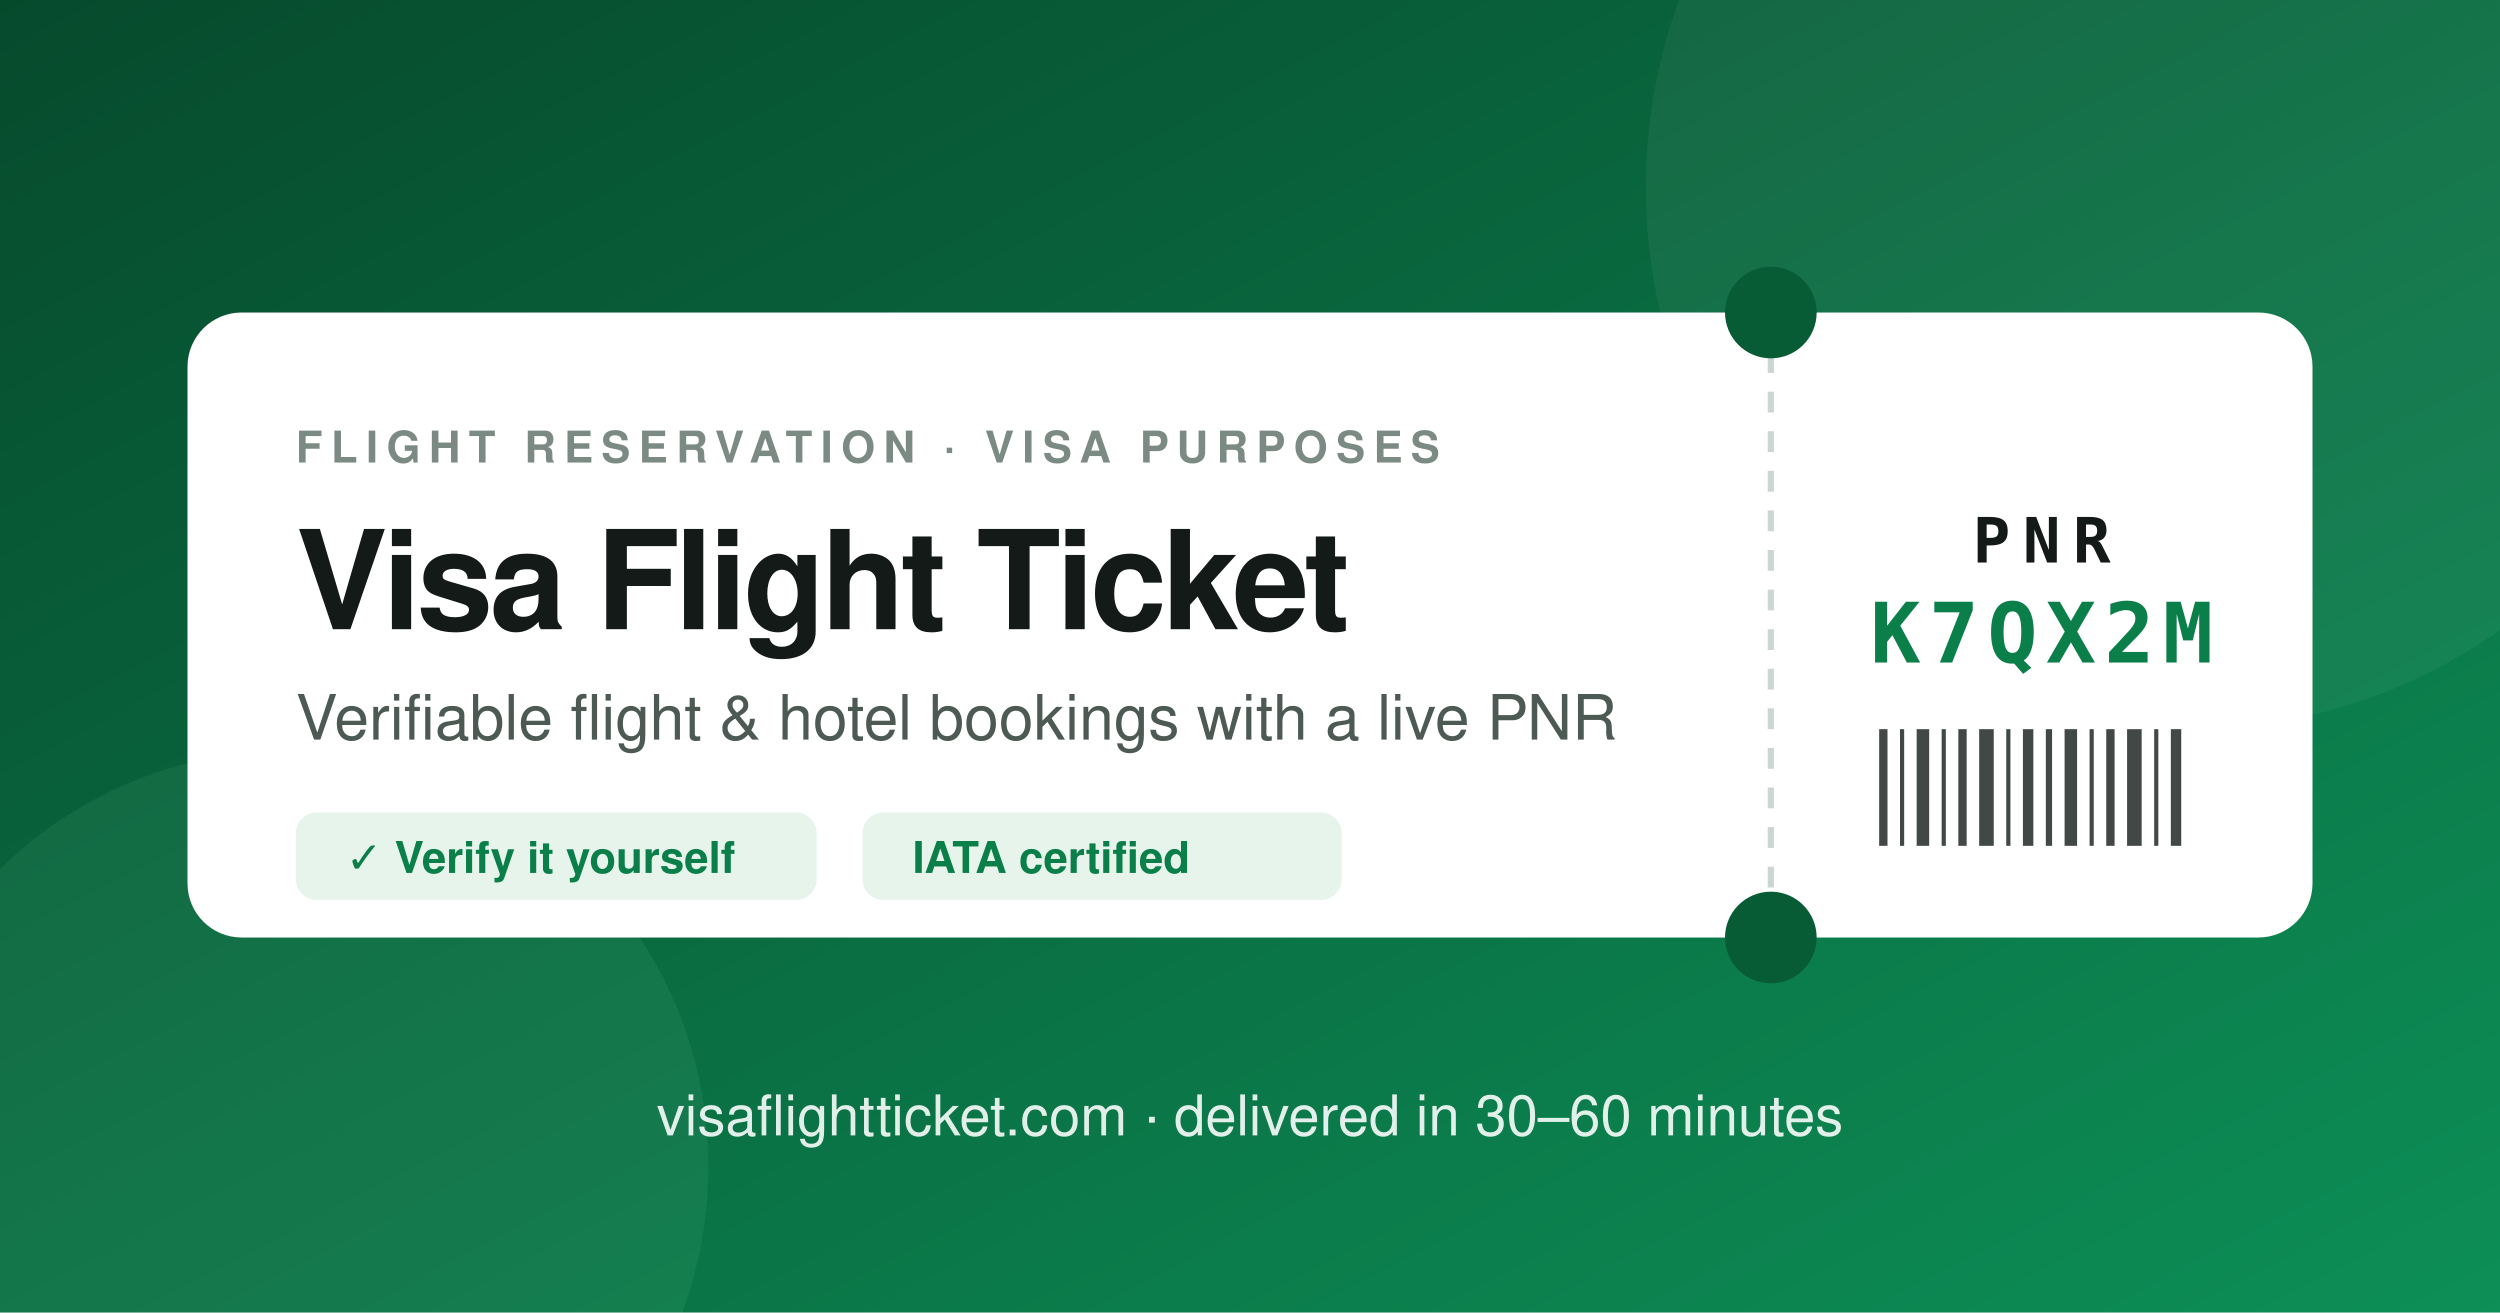
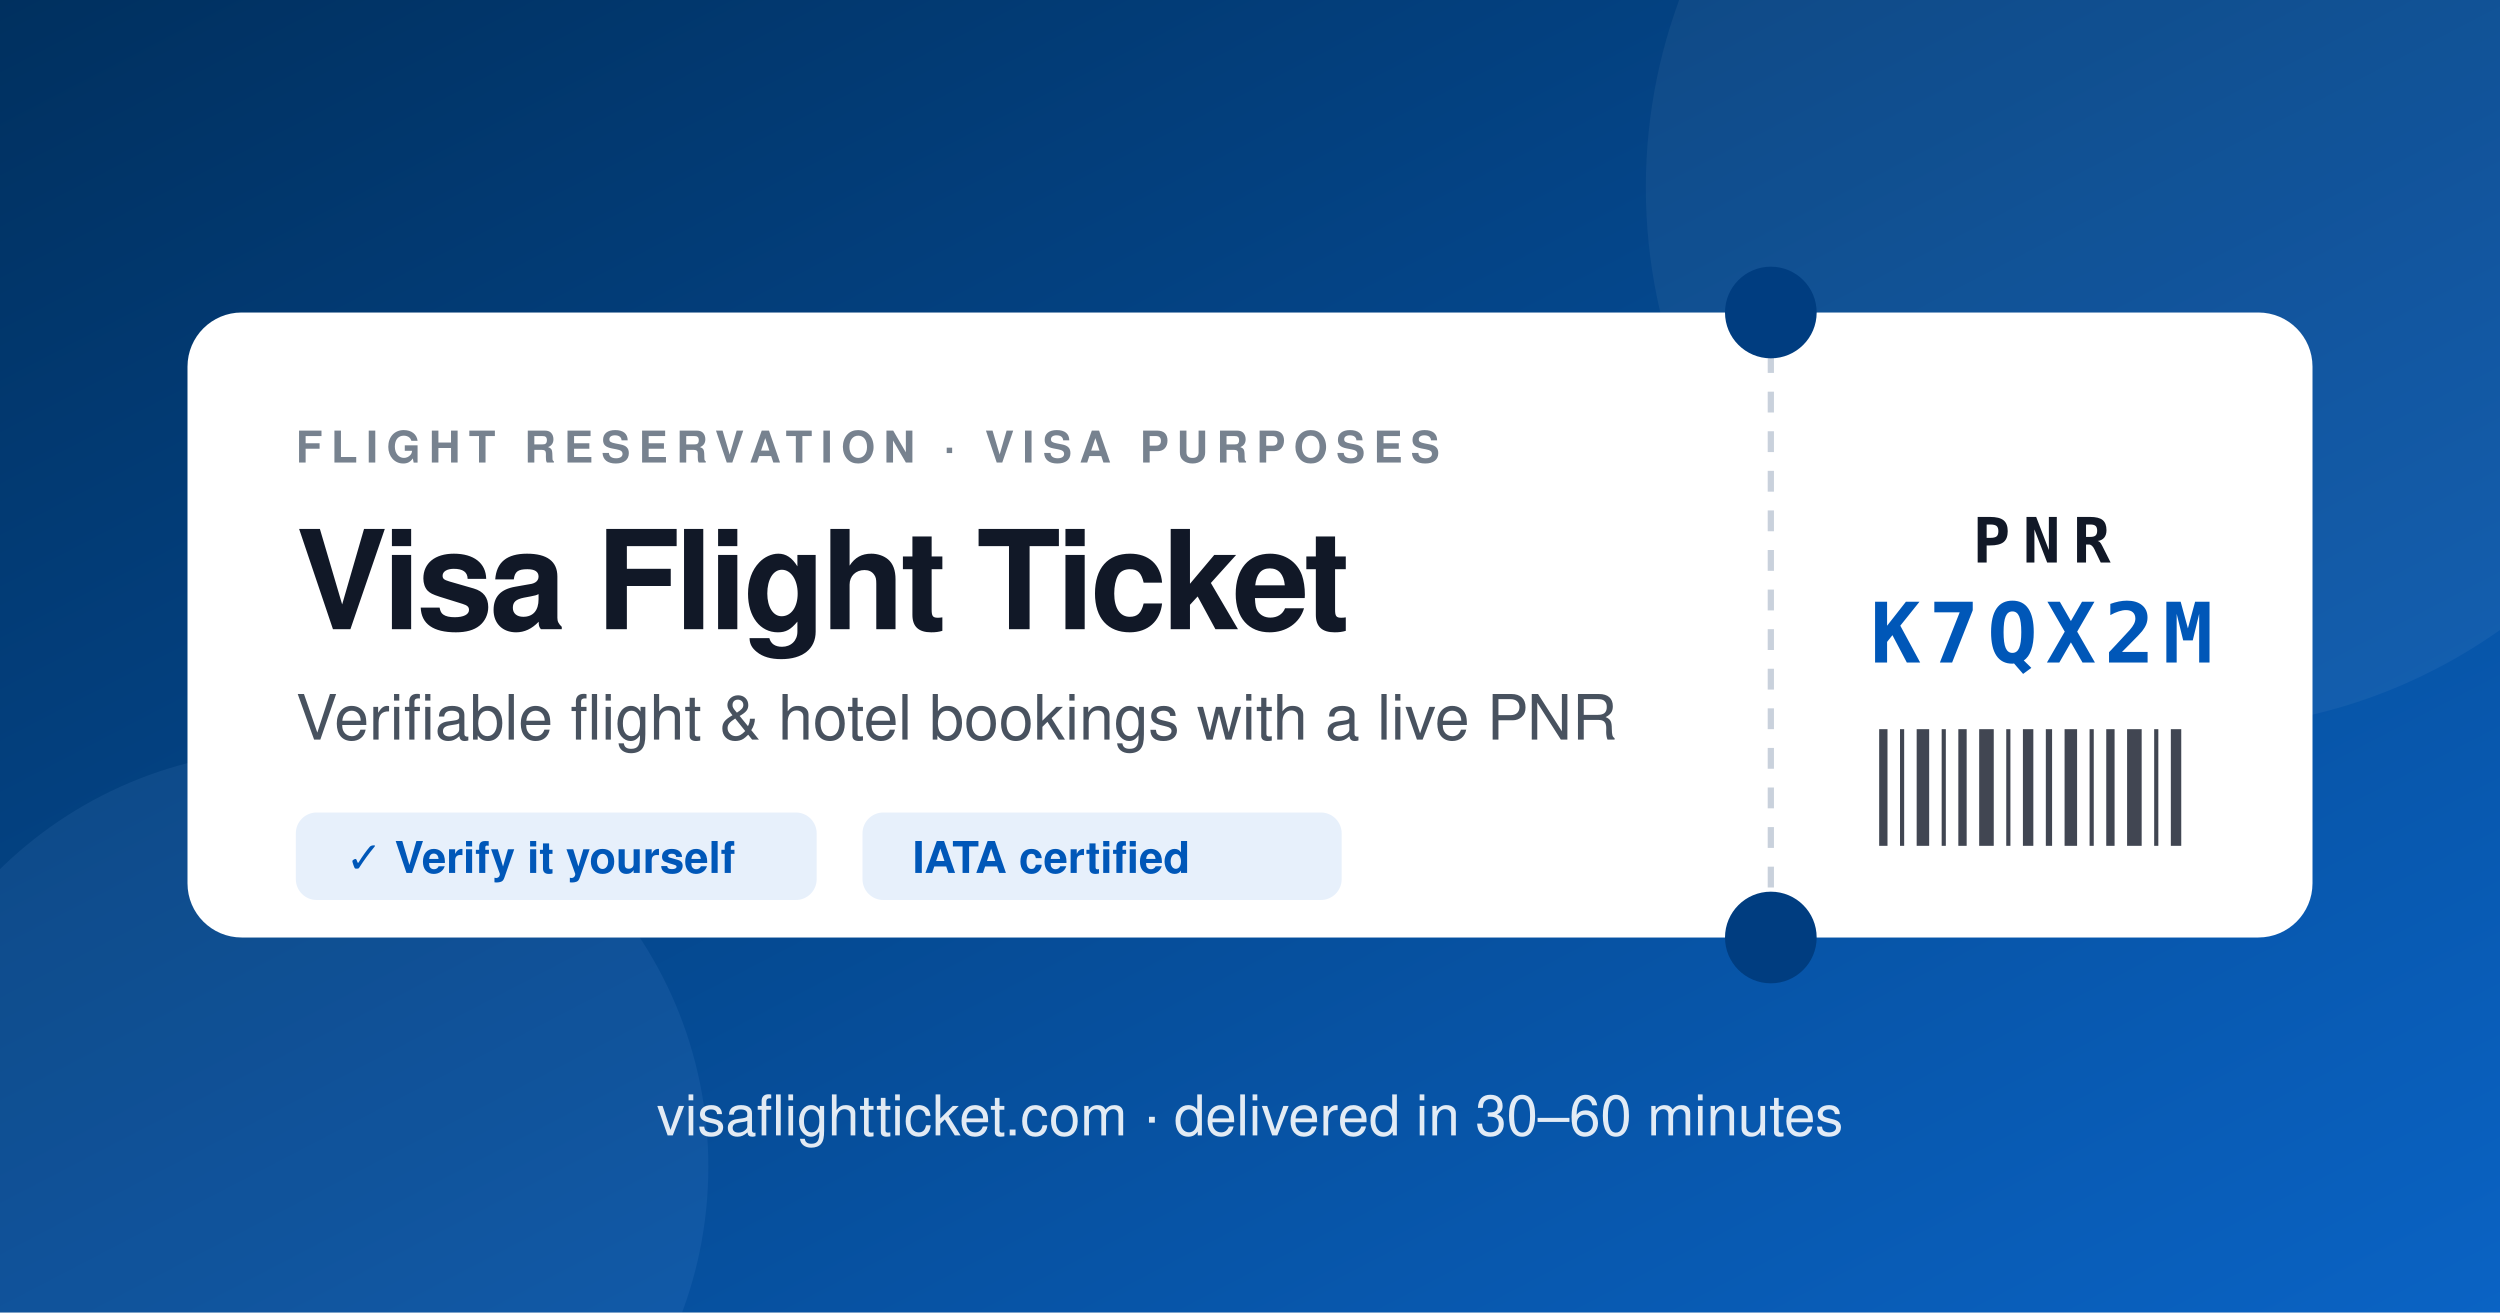
<svg xmlns="http://www.w3.org/2000/svg" viewBox="0 0 1200 630" width="1200" height="630">
  <defs>
    <linearGradient id="bg" x1="0" y1="0" x2="1" y2="1">
-       <stop offset="0" stop-color="#064a2c" />
-       <stop offset="1" stop-color="#0d8f57" />
+       <stop offset="0" stop-color="#00305f" />
+       <stop offset="1" stop-color="#0a63c4" />
    </linearGradient>
  </defs>
  <rect width="1200" height="630" fill="url(#bg)" />
  <circle cx="1050" cy="90" r="260" fill="#ffffff" opacity=".05" />
-   <circle cx="140" cy="560" r="200" fill="#8fe0b6" opacity=".08" />
+   <circle cx="140" cy="560" r="200" fill="#8fbeff" opacity=".08" />
  <g transform="translate(90,150)">
    <rect x="0" y="0" width="1020" height="300" rx="26" fill="#ffffff" />
-     <path d="M760 0v300" stroke="#cbd6d1" stroke-width="3" stroke-dasharray="10 9" />
-     <circle cx="760" cy="0" r="22" fill="#075c36" />
-     <circle cx="760" cy="300" r="22" fill="#075c36" />
-     <text x="52" y="72" font-family="Segoe UI,Helvetica,Arial,sans-serif" font-size="21" font-weight="600" fill="#7b8a83" letter-spacing="4">FLIGHT RESERVATION · VISA PURPOSES</text>
-     <text x="52" y="152" font-family="Segoe UI,Helvetica,Arial,sans-serif" font-size="66" font-weight="700" fill="#131a17" letter-spacing="-2">Visa Flight Ticket</text>
-     <text x="52" y="205" font-family="Segoe UI,Helvetica,Arial,sans-serif" font-size="30" fill="#4c5a53">Verifiable flight &amp; hotel bookings with a live PNR</text>
+     <path d="M760 0v300" stroke="#c9d1dc" stroke-width="3" stroke-dasharray="10 9" />
+     <circle cx="760" cy="0" r="22" fill="#003d80" />
+     <circle cx="760" cy="300" r="22" fill="#003d80" />
+     <text x="52" y="72" font-family="Segoe UI,Helvetica,Arial,sans-serif" font-size="21" font-weight="600" fill="#77828f" letter-spacing="4">FLIGHT RESERVATION · VISA PURPOSES</text>
+     <text x="52" y="152" font-family="Segoe UI,Helvetica,Arial,sans-serif" font-size="66" font-weight="700" fill="#111827" letter-spacing="-2">Visa Flight Ticket</text>
+     <text x="52" y="205" font-family="Segoe UI,Helvetica,Arial,sans-serif" font-size="30" fill="#48525f">Verifiable flight &amp; hotel bookings with a live PNR</text>
    <g transform="translate(52,240)">
-       <rect x="0" y="0" width="250" height="42" rx="10" fill="#e6f4ec" />
-       <text x="24" y="29" font-family="Segoe UI,Helvetica,Arial,sans-serif" font-size="21" font-weight="700" fill="#0b7f49">✓ Verify it yourself</text>
-       <rect x="272" y="0" width="230" height="42" rx="10" fill="#e6f4ec" />
-       <text x="296" y="29" font-family="Segoe UI,Helvetica,Arial,sans-serif" font-size="21" font-weight="700" fill="#0b7f49">IATA certified</text>
+       <rect x="0" y="0" width="250" height="42" rx="10" fill="#e7f0fb" />
+       <text x="24" y="29" font-family="Segoe UI,Helvetica,Arial,sans-serif" font-size="21" font-weight="700" fill="#0057b8">✓ Verify it yourself</text>
+       <rect x="272" y="0" width="230" height="42" rx="10" fill="#e7f0fb" />
+       <text x="296" y="29" font-family="Segoe UI,Helvetica,Arial,sans-serif" font-size="21" font-weight="700" fill="#0057b8">IATA certified</text>
    </g>
-     <text x="890" y="120" text-anchor="middle" font-family="Consolas,Menlo,monospace" font-size="30" font-weight="700" fill="#131a17" letter-spacing="6">PNR</text>
-     <text x="890" y="168" text-anchor="middle" font-family="Consolas,Menlo,monospace" font-size="40" font-weight="700" fill="#0b7f49" letter-spacing="4">K7QX2M</text>
-     <g fill="#131a17" opacity=".8">
+     <text x="890" y="120" text-anchor="middle" font-family="Consolas,Menlo,monospace" font-size="30" font-weight="700" fill="#111827" letter-spacing="6">PNR</text>
+     <text x="890" y="168" text-anchor="middle" font-family="Consolas,Menlo,monospace" font-size="40" font-weight="700" fill="#0057b8" letter-spacing="4">K7QX2M</text>
+     <g fill="#111827" opacity=".8">
      <rect x="812" y="200" width="4" height="56" />
      <rect x="822" y="200" width="2" height="56" />
      <rect x="830" y="200" width="6" height="56" />
      <rect x="842" y="200" width="2" height="56" />
      <rect x="850" y="200" width="4" height="56" />
      <rect x="860" y="200" width="7" height="56" />
      <rect x="873" y="200" width="2" height="56" />
      <rect x="881" y="200" width="5" height="56" />
      <rect x="892" y="200" width="3" height="56" />
      <rect x="901" y="200" width="6" height="56" />
      <rect x="913" y="200" width="2" height="56" />
      <rect x="921" y="200" width="4" height="56" />
      <rect x="931" y="200" width="7" height="56" />
      <rect x="944" y="200" width="2" height="56" />
      <rect x="952" y="200" width="5" height="56" />
    </g>
  </g>
  <text x="600" y="545" text-anchor="middle" font-family="Segoe UI,Helvetica,Arial,sans-serif" font-size="27" fill="#ffffff" opacity=".88">visaflightticket.com · delivered in 30–60 minutes</text>
</svg>
